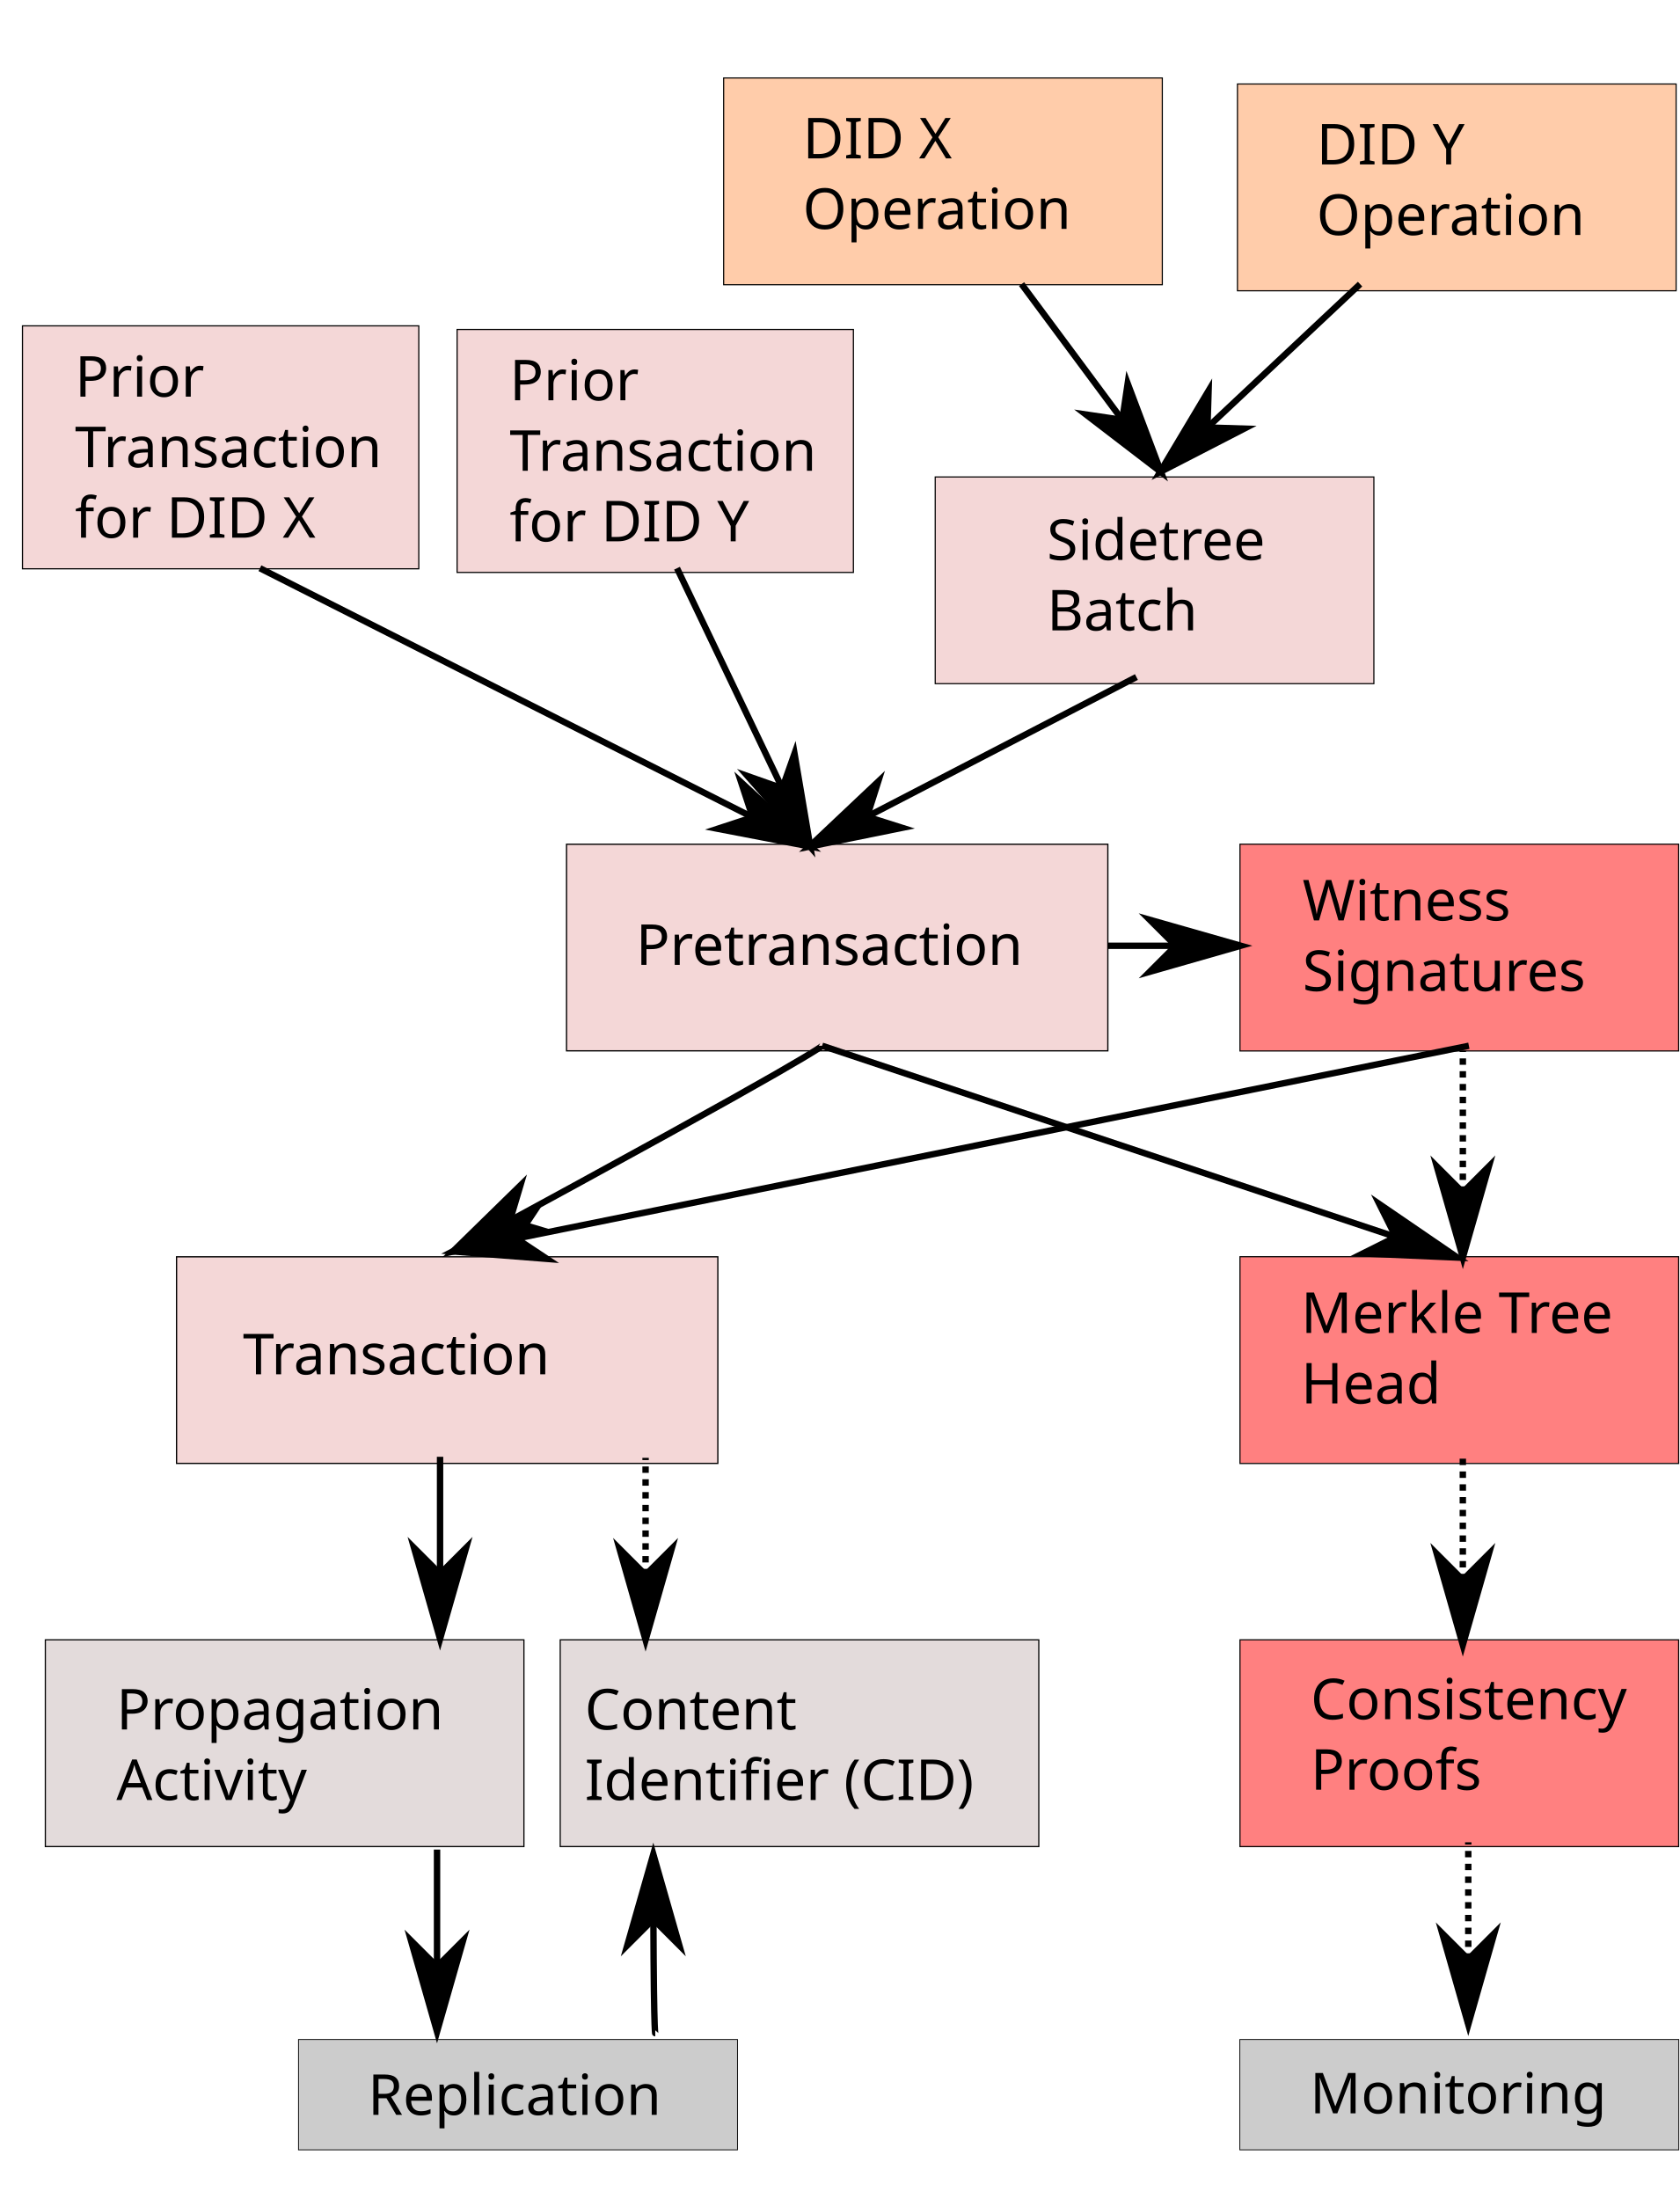
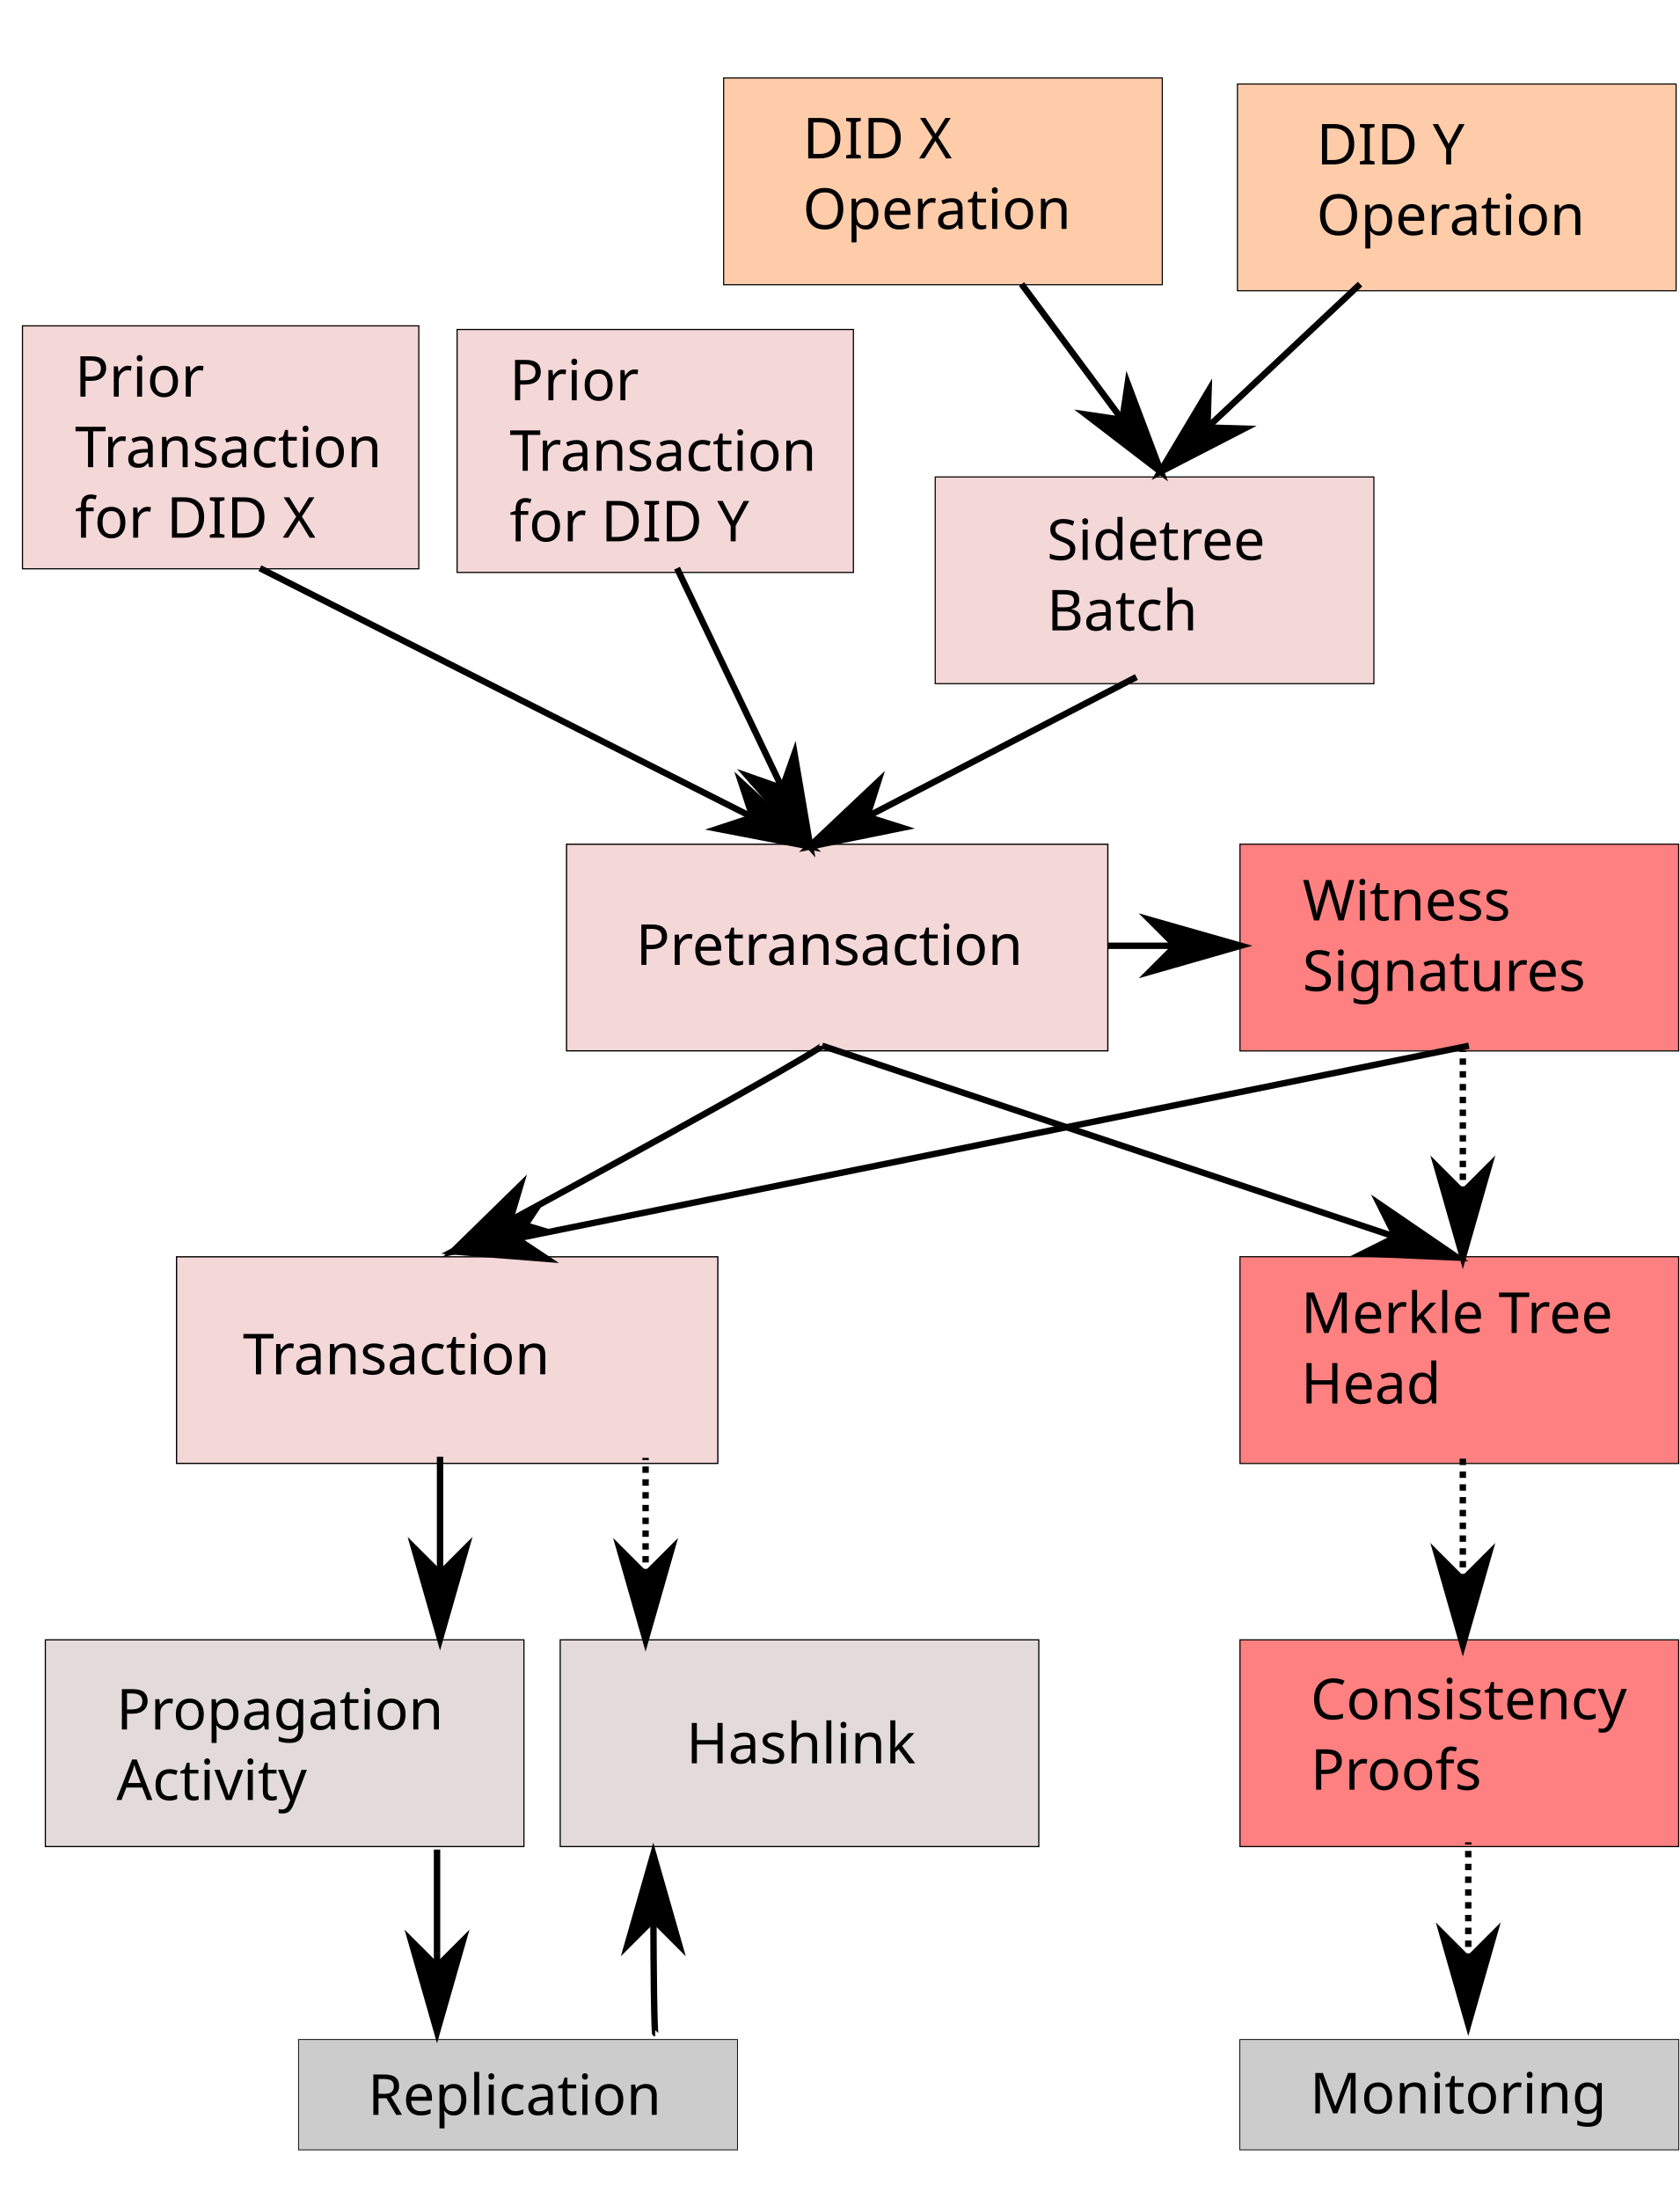
<svg xmlns="http://www.w3.org/2000/svg" width="210mm" height="275mm" viewBox="0 0 210 275" version="1.1" id="svg11536">
  <defs id="defs11530">
    <marker style="overflow:visible" id="marker14255" refX="0" refY="0" orient="auto">
      <path transform="matrix(0.8,0,0,0.8,10,0)" style="fill:#000000;fill-opacity:1;fill-rule:evenodd;stroke:#000000;stroke-width:1pt;stroke-opacity:1" d="M 0,0 5,-5 -12.5,0 5,5 Z" id="path14253" />
    </marker>
    <marker style="overflow:visible" id="marker14141" refX="0" refY="0" orient="auto">
      <path transform="matrix(0.8,0,0,0.8,10,0)" style="fill:#000000;fill-opacity:1;fill-rule:evenodd;stroke:#000000;stroke-width:1pt;stroke-opacity:1" d="M 0,0 5,-5 -12.5,0 5,5 Z" id="path14139" />
    </marker>
    <marker style="overflow:visible" id="marker13446" refX="0" refY="0" orient="auto">
      <path transform="matrix(0.8,0,0,0.8,10,0)" style="fill:#000000;fill-opacity:1;fill-rule:evenodd;stroke:#000000;stroke-width:1pt;stroke-opacity:1" d="M 0,0 5,-5 -12.5,0 5,5 Z" id="path13444" />
    </marker>
    <marker style="overflow:visible" id="marker13290" refX="0" refY="0" orient="auto">
      <path transform="matrix(0.8,0,0,0.8,10,0)" style="fill:#000000;fill-opacity:1;fill-rule:evenodd;stroke:#000000;stroke-width:1pt;stroke-opacity:1" d="M 0,0 5,-5 -12.5,0 5,5 Z" id="path13288" />
    </marker>
    <marker style="overflow:visible" id="marker13174" refX="0" refY="0" orient="auto">
      <path transform="matrix(0.8,0,0,0.8,10,0)" style="fill:#000000;fill-opacity:1;fill-rule:evenodd;stroke:#000000;stroke-width:1pt;stroke-opacity:1" d="M 0,0 5,-5 -12.5,0 5,5 Z" id="path13172" />
    </marker>
    <marker style="overflow:visible" id="marker12974" refX="0" refY="0" orient="auto">
      <path transform="matrix(0.8,0,0,0.8,10,0)" style="fill:#000000;fill-opacity:1;fill-rule:evenodd;stroke:#000000;stroke-width:1pt;stroke-opacity:1" d="M 0,0 5,-5 -12.5,0 5,5 Z" id="path12972" />
    </marker>
    <marker style="overflow:visible" id="marker12830" refX="0" refY="0" orient="auto">
      <path transform="matrix(0.8,0,0,0.8,10,0)" style="fill:#000000;fill-opacity:1;fill-rule:evenodd;stroke:#000000;stroke-width:1pt;stroke-opacity:1" d="M 0,0 5,-5 -12.5,0 5,5 Z" id="path12828" />
    </marker>
    <marker style="overflow:visible" id="marker12754" refX="0" refY="0" orient="auto">
      <path transform="matrix(0.8,0,0,0.8,10,0)" style="fill:#000000;fill-opacity:1;fill-rule:evenodd;stroke:#000000;stroke-width:1pt;stroke-opacity:1" d="M 0,0 5,-5 -12.5,0 5,5 Z" id="path12752" />
    </marker>
    <marker style="overflow:visible" id="marker12638" refX="0" refY="0" orient="auto">
      <path transform="matrix(0.8,0,0,0.8,10,0)" style="fill:#000000;fill-opacity:1;fill-rule:evenodd;stroke:#000000;stroke-width:1pt;stroke-opacity:1" d="M 0,0 5,-5 -12.5,0 5,5 Z" id="path12636" />
    </marker>
    <marker style="overflow:visible" id="marker12592" refX="0" refY="0" orient="auto">
      <path transform="matrix(0.8,0,0,0.8,10,0)" style="fill:#000000;fill-opacity:1;fill-rule:evenodd;stroke:#000000;stroke-width:1pt;stroke-opacity:1" d="M 0,0 5,-5 -12.5,0 5,5 Z" id="path12590" />
    </marker>
    <marker style="overflow:visible" id="marker12546" refX="0" refY="0" orient="auto">
      <path transform="matrix(0.8,0,0,0.8,10,0)" style="fill:#000000;fill-opacity:1;fill-rule:evenodd;stroke:#000000;stroke-width:1pt;stroke-opacity:1" d="M 0,0 5,-5 -12.5,0 5,5 Z" id="path12544" />
    </marker>
    <marker style="overflow:visible" id="marker12488" refX="0" refY="0" orient="auto">
      <path transform="matrix(0.8,0,0,0.8,10,0)" style="fill:#000000;fill-opacity:1;fill-rule:evenodd;stroke:#000000;stroke-width:1pt;stroke-opacity:1" d="M 0,0 5,-5 -12.5,0 5,5 Z" id="path12486" />
    </marker>
    <marker style="overflow:visible" id="marker12442" refX="0" refY="0" orient="auto">
      <path transform="matrix(0.8,0,0,0.8,10,0)" style="fill:#000000;fill-opacity:1;fill-rule:evenodd;stroke:#000000;stroke-width:1pt;stroke-opacity:1" d="M 0,0 5,-5 -12.5,0 5,5 Z" id="path12440" />
    </marker>
    <marker style="overflow:visible" id="marker12754-0" refX="0" refY="0" orient="auto">
      <path transform="matrix(0.8,0,0,0.8,10,0)" style="fill:#000000;fill-opacity:1;fill-rule:evenodd;stroke:#000000;stroke-width:1pt;stroke-opacity:1" d="M 0,0 5,-5 -12.5,0 5,5 Z" id="path12752-3" />
    </marker>
    <marker style="overflow:visible" id="marker12754-9" refX="0" refY="0" orient="auto">
      <path transform="matrix(0.8,0,0,0.8,10,0)" style="fill:#000000;fill-opacity:1;fill-rule:evenodd;stroke:#000000;stroke-width:1pt;stroke-opacity:1" d="M 0,0 5,-5 -12.5,0 5,5 Z" id="path12752-8" />
    </marker>
    <marker style="overflow:visible" id="marker12754-7" refX="0" refY="0" orient="auto">
      <path transform="matrix(0.8,0,0,0.8,10,0)" style="fill:#000000;fill-opacity:1;fill-rule:evenodd;stroke:#000000;stroke-width:1pt;stroke-opacity:1" d="M 0,0 5,-5 -12.5,0 5,5 Z" id="path12752-0" />
    </marker>
  </defs>
  <g id="layer1">
    <rect style="fill:#ff8080;fill-rule:evenodd;stroke:#000000;stroke-width:0.141;stroke-miterlimit:4;stroke-dasharray:none;stroke-opacity:1" id="rect10-8" width="54.859" height="25.859" x="155.071" y="105.571" />
    <text xml:space="preserve" style="font-style:normal;font-weight:normal;font-size:7.056px;line-height:1.25;font-family:sans-serif;fill:#000000;fill-opacity:1;stroke:none;stroke-width:0.265" x="162.9" y="115.103" id="text839-8">
      <tspan x="162.9" y="115.103" style="font-size:7.056px;stroke-width:0.265" id="tspan928">Witness </tspan>
      <tspan x="162.9" y="123.922" style="font-size:7.056px;stroke-width:0.265" id="tspan11749">Signatures</tspan>
    </text>
    <rect style="fill:#f4d7d7;fill-rule:evenodd;stroke:#000000;stroke-width:0.141;stroke-miterlimit:4;stroke-dasharray:none;stroke-opacity:1" id="rect10" width="54.859" height="25.851" x="116.958" y="59.646" />
    <text xml:space="preserve" style="font-style:normal;font-weight:normal;font-size:7.056px;line-height:1.25;font-family:sans-serif;fill:#000000;fill-opacity:1;stroke:none;stroke-width:0.265" x="130.925" y="70.014" id="text839">
      <tspan x="130.925" y="70.014" style="font-size:7.056px;stroke-width:0.265" id="tspan936">Sidetree</tspan>
      <tspan x="130.925" y="78.833" style="font-size:7.056px;stroke-width:0.265" id="tspan11647">Batch</tspan>
    </text>
    <rect style="fill:#ffccaa;fill-rule:evenodd;stroke:#000000;stroke-width:0.141;stroke-miterlimit:4;stroke-dasharray:none;stroke-opacity:1" id="rect10-0" width="54.859" height="25.859" x="90.499" y="9.749" />
    <text xml:space="preserve" style="font-style:normal;font-weight:normal;font-size:7.056px;line-height:1.25;font-family:sans-serif;fill:#000000;fill-opacity:1;stroke:none;stroke-width:0.265" x="100.385" y="19.806" id="text1672">
      <tspan id="tspan1670" x="100.385" y="19.806" style="font-size:7.056px;stroke-width:0.265">DID X</tspan>
      <tspan x="100.385" y="28.625" style="font-size:7.056px;stroke-width:0.265" id="tspan4029">Operation</tspan>
    </text>
    <rect style="fill:#ffccaa;fill-rule:evenodd;stroke:#000000;stroke-width:0.141;stroke-miterlimit:4;stroke-dasharray:none;stroke-opacity:1" id="rect10-0-7" width="54.859" height="25.859" x="154.755" y="10.505" />
    <text xml:space="preserve" style="font-style:normal;font-weight:normal;font-size:7.056px;line-height:1.25;font-family:sans-serif;fill:#000000;fill-opacity:1;stroke:none;stroke-width:0.265" x="164.64" y="20.562" id="text1672-9">
      <tspan id="tspan1670-5" x="164.64" y="20.562" style="font-size:7.056px;stroke-width:0.265">DID Y</tspan>
      <tspan x="164.64" y="29.381" style="font-size:7.056px;stroke-width:0.265" id="tspan4029-1">Operation</tspan>
    </text>
    <rect style="fill:#f4d7d7;fill-rule:evenodd;stroke:#000000;stroke-width:0.146;stroke-miterlimit:4;stroke-dasharray:none;stroke-opacity:1" id="rect10-1" width="49.563" height="30.383" x="2.811" y="40.749" />
    <text xml:space="preserve" style="font-style:normal;font-weight:normal;font-size:7.056px;line-height:1.25;font-family:sans-serif;fill:#000000;fill-opacity:1;stroke:none;stroke-width:0.265" x="9.368" y="49.603" id="text839-3">
      <tspan x="9.368" y="49.603" style="font-size:7.056px;stroke-width:0.265" id="tspan11647-7">Prior</tspan>
      <tspan x="9.368" y="58.422" style="font-size:7.056px;stroke-width:0.265" id="tspan11675">Transaction</tspan>
      <tspan x="9.368" y="67.242" style="font-size:7.056px;stroke-width:0.265" id="tspan11677">for DID X</tspan>
    </text>
    <rect style="fill:#f4d7d7;fill-rule:evenodd;stroke:#000000;stroke-width:0.146;stroke-miterlimit:4;stroke-dasharray:none;stroke-opacity:1" id="rect10-1-1" width="49.563" height="30.383" x="57.164" y="41.203" />
    <text xml:space="preserve" style="font-style:normal;font-weight:normal;font-size:7.056px;line-height:1.25;font-family:sans-serif;fill:#000000;fill-opacity:1;stroke:none;stroke-width:0.265" x="63.721" y="50.057" id="text839-3-9">
      <tspan x="63.721" y="50.057" style="font-size:7.056px;stroke-width:0.265" id="tspan11647-7-1">Prior</tspan>
      <tspan x="63.721" y="58.876" style="font-size:7.056px;stroke-width:0.265" id="tspan11675-5">Transaction</tspan>
      <tspan x="63.721" y="67.695" style="font-size:7.056px;stroke-width:0.265" id="tspan11677-2">for DID Y</tspan>
    </text>
    <rect style="fill:#f4d7d7;fill-rule:evenodd;stroke:#000000;stroke-width:0.157;stroke-miterlimit:4;stroke-dasharray:none;stroke-opacity:1" id="rect10-5" width="67.694" height="25.835" x="70.852" y="105.579" />
    <text xml:space="preserve" style="font-style:normal;font-weight:normal;font-size:7.056px;line-height:1.25;font-family:sans-serif;fill:#000000;fill-opacity:1;stroke:none;stroke-width:0.265" x="79.52" y="120.663" id="text839-0">
      <tspan x="79.52" y="120.663" style="font-size:7.056px;stroke-width:0.265" id="tspan11647-6">Pretransaction</tspan>
    </text>
    <path style="fill:none;stroke:#000000;stroke-width:0.8;stroke-linecap:butt;stroke-linejoin:miter;stroke-miterlimit:4;stroke-dasharray:none;stroke-opacity:1;marker-start:url(#marker12830)" d="M 101.298,105.833 C 142.119,84.667 142.119,84.667 142.119,84.667" id="path11745" />
    <rect style="fill:#f4d7d7;fill-rule:evenodd;stroke:#000000;stroke-width:0.157;stroke-miterlimit:4;stroke-dasharray:none;stroke-opacity:1" id="rect10-5-3" width="67.694" height="25.835" x="22.079" y="157.172" />
    <path style="fill:none;stroke:#000000;stroke-width:0.8;stroke-linecap:butt;stroke-linejoin:miter;stroke-miterlimit:4;stroke-dasharray:none;stroke-opacity:1;marker-start:url(#marker12638)" d="M 56.696,156.482 C 102.81,131.536 102.81,130.78 102.81,130.78" id="path11768" />
    <path style="fill:none;stroke:#000000;stroke-width:0.8;stroke-linecap:butt;stroke-linejoin:miter;stroke-miterlimit:4;stroke-dasharray:none;stroke-opacity:1;marker-start:url(#marker12592)" d="M 56.696,156.482 C 183.696,130.78 183.696,130.78 183.696,130.78" id="path11770" />
    <text xml:space="preserve" style="font-style:normal;font-weight:normal;font-size:7.056px;line-height:1.25;font-family:sans-serif;fill:#000000;fill-opacity:1;stroke:none;stroke-width:0.265" x="30.366" y="171.862" id="text839-0-9">
      <tspan x="30.366" y="171.862" style="font-size:7.056px;stroke-width:0.265" id="tspan11647-6-1">Transaction</tspan>
    </text>
    <rect style="fill:#ff8080;fill-rule:evenodd;stroke:#000000;stroke-width:0.141;stroke-miterlimit:4;stroke-dasharray:none;stroke-opacity:1" id="rect10-8-5" width="54.859" height="25.859" x="155.071" y="157.16" />
    <text xml:space="preserve" style="font-style:normal;font-weight:normal;font-size:7.056px;line-height:1.25;font-family:sans-serif;fill:#000000;fill-opacity:1;stroke:none;stroke-width:0.265" x="162.705" y="166.692" id="text839-8-1">
      <tspan x="162.705" y="166.692" style="font-size:7.056px;stroke-width:0.265" id="tspan13410">Merkle Tree</tspan>
      <tspan x="162.705" y="175.512" style="font-size:7.056px;stroke-width:0.265" id="tspan13418">Head</tspan>
    </text>
    <path style="fill:none;stroke:#000000;stroke-width:0.8;stroke-linecap:butt;stroke-linejoin:miter;stroke-miterlimit:4;stroke-dasharray:none;stroke-opacity:1;marker-start:url(#marker12546)" d="m 182.185,157.238 c -79.375,-26.458 -79.375,-26.458 -79.375,-26.458" id="path11814" />
    <path style="fill:none;stroke:#000000;stroke-width:0.8;stroke-linecap:butt;stroke-linejoin:miter;stroke-miterlimit:4;stroke-dasharray:0.8, 0.8;stroke-dashoffset:0;stroke-opacity:1;marker-start:url(#marker12488)" d="m 182.942,157.16 c 0,-25.731 0,-25.731 0,-25.731" id="path11820" />
    <rect style="fill:#e3dbdb;fill-rule:evenodd;stroke:#000000;stroke-width:0.148;stroke-miterlimit:4;stroke-dasharray:none;stroke-opacity:1" id="rect10-6-4" width="59.852" height="25.852" x="5.67" y="205.074" />
    <text xml:space="preserve" style="font-style:normal;font-weight:normal;font-size:7.056px;line-height:1.25;font-family:sans-serif;fill:#000000;fill-opacity:1;stroke:none;stroke-width:0.265" x="14.554" y="216.283" id="text839-5-9">
      <tspan x="14.554" y="216.283" style="font-size:7.056px;stroke-width:0.265" id="tspan11843">Propagation</tspan>
      <tspan x="14.554" y="225.103" style="font-size:7.056px;stroke-width:0.265" id="tspan13564">Activity</tspan>
    </text>
    <path style="fill:none;stroke:#000000;stroke-width:0.8;stroke-linecap:butt;stroke-linejoin:miter;stroke-miterlimit:4;stroke-dasharray:none;stroke-dashoffset:0;stroke-opacity:1;marker-start:url(#marker12754)" d="m 55.033,204.863 c 0,-22.679 0,-22.679 0,-22.679" id="path11845" />
    <path style="fill:none;stroke:#000000;stroke-width:0.8;stroke-linecap:butt;stroke-linejoin:miter;stroke-miterlimit:4;stroke-dasharray:none;stroke-opacity:1;marker-start:url(#marker12974)" d="M 101.298,105.833 C 32.506,71.06 32.506,71.06 32.506,71.06" id="path12970" />
    <path style="fill:none;stroke:#000000;stroke-width:0.8;stroke-linecap:butt;stroke-linejoin:miter;stroke-miterlimit:4;stroke-dasharray:none;stroke-opacity:1;marker-start:url(#marker12974)" d="M 101.298,105.833 C 84.667,71.06 84.667,71.06 84.667,71.06" id="path13048" />
    <path style="fill:none;stroke:#000000;stroke-width:0.8;stroke-linecap:butt;stroke-linejoin:miter;stroke-miterlimit:4;stroke-dasharray:none;stroke-opacity:1;marker-start:url(#marker12974)" d="M 145.143,58.964 C 170.089,35.53 170.089,35.53 170.089,35.53" id="path13130" />
    <path style="fill:none;stroke:#000000;stroke-width:0.8;stroke-linecap:butt;stroke-linejoin:miter;stroke-miterlimit:4;stroke-dasharray:none;stroke-opacity:1;marker-start:url(#marker13174)" d="M 145.143,58.964 C 127.756,35.53 127.756,35.53 127.756,35.53" id="path13170" />
    <path style="fill:none;stroke:#000000;stroke-width:0.8;stroke-linecap:butt;stroke-linejoin:miter;stroke-miterlimit:4;stroke-dasharray:none;stroke-opacity:1;marker-start:url(#marker13290)" d="m 155.071,118.271 c -16.524,0.008 -16.524,0.008 -16.524,0.008" id="path13286" />
    <rect style="fill:#ff8080;fill-rule:evenodd;stroke:#000000;stroke-width:0.141;stroke-miterlimit:4;stroke-dasharray:none;stroke-opacity:1" id="rect10-8-5-5" width="54.859" height="25.859" x="155.071" y="205.071" />
    <text xml:space="preserve" style="font-style:normal;font-weight:normal;font-size:7.056px;line-height:1.25;font-family:sans-serif;fill:#000000;fill-opacity:1;stroke:none;stroke-width:0.265" x="163.901" y="214.998" id="text839-8-1-4">
      <tspan x="163.901" y="214.998" style="font-size:7.056px;stroke-width:0.265" id="tspan13406">Consistency</tspan>
      <tspan x="163.901" y="223.817" style="font-size:7.056px;stroke-width:0.265" id="tspan13422">Proofs</tspan>
    </text>
    <path style="fill:none;stroke:#000000;stroke-width:0.8;stroke-linecap:butt;stroke-linejoin:miter;stroke-miterlimit:4;stroke-dasharray:0.8, 0.8;stroke-dashoffset:0;stroke-opacity:1;marker-start:url(#marker13446)" d="m 182.94,205.619 c 0,-21.923 0,-23.435 0,-23.435" id="path13442" />
    <rect style="fill:#e3dbdb;fill-rule:evenodd;stroke:#000000;stroke-width:0.148;stroke-miterlimit:4;stroke-dasharray:none;stroke-opacity:1" id="rect10-6-4-5" width="59.852" height="25.852" x="70.06" y="205.074" />
-     <text xml:space="preserve" style="font-style:normal;font-weight:normal;font-size:7.056px;line-height:1.25;font-family:sans-serif;fill:#000000;fill-opacity:1;stroke:none;stroke-width:0.265" x="73.124" y="216.283" id="text839-5-9-4">
-       <tspan x="73.124" y="216.283" style="font-size:7.056px;stroke-width:0.265" id="tspan13564-3">Content</tspan>
-       <tspan x="73.124" y="225.103" style="font-size:7.056px;stroke-width:0.265" id="tspan13592">Identifier (CID)</tspan>
+     <text xml:space="preserve" style="font-style:normal;font-weight:normal;font-size:7.056px;line-height:1.25;font-family:sans-serif;fill:#000000;fill-opacity:1;stroke:none;stroke-width:0.265" x="85.824" y="220.516" id="text839-5-9-4">
+       <tspan x="85.824" y="220.516" style="font-size:7.056px;stroke-width:0.265" id="tspan13592">Hashlink</tspan>
    </text>
    <path style="fill:none;stroke:#000000;stroke-width:0.8;stroke-linecap:butt;stroke-linejoin:miter;stroke-miterlimit:4;stroke-dasharray:0.8, 0.8;stroke-dashoffset:0;stroke-opacity:1;marker-start:url(#marker12754-0)" d="m 80.736,204.994 c 0,-22.679 0,-22.679 0,-22.679" id="path11845-2" />
    <rect style="fill:#cccccc;fill-rule:evenodd;stroke:#000000;stroke-width:0.103;stroke-miterlimit:4;stroke-dasharray:none;stroke-opacity:1" id="rect10-6-4-6" width="54.897" height="13.801" x="37.331" y="255.052" />
    <text xml:space="preserve" style="font-style:normal;font-weight:normal;font-size:7.056px;line-height:1.25;font-family:sans-serif;fill:#000000;fill-opacity:1;stroke:none;stroke-width:0.265" x="46.002" y="264.476" id="text839-5-9-8">
      <tspan x="46.002" y="264.476" style="font-size:7.056px;stroke-width:0.265" id="tspan13564-7">Replication</tspan>
    </text>
    <rect style="fill:#cccccc;fill-rule:evenodd;stroke:#000000;stroke-width:0.103;stroke-miterlimit:4;stroke-dasharray:none;stroke-opacity:1" id="rect10-6-4-6-7" width="54.897" height="13.801" x="155.052" y="255.052" />
    <text xml:space="preserve" style="font-style:normal;font-weight:normal;font-size:7.056px;line-height:1.25;font-family:sans-serif;fill:#000000;fill-opacity:1;stroke:none;stroke-width:0.265" x="163.807" y="264.286" id="text839-5-9-8-2">
      <tspan x="163.807" y="264.286" style="font-size:7.056px;stroke-width:0.265" id="tspan13564-7-9">Monitoring</tspan>
    </text>
    <path style="fill:none;stroke:#000000;stroke-width:0.8;stroke-linecap:butt;stroke-linejoin:miter;stroke-miterlimit:4;stroke-dasharray:none;stroke-dashoffset:0;stroke-opacity:1;marker-start:url(#marker12754-9)" d="m 54.655,253.98 c 0,-22.679 0,-22.679 0,-22.679" id="path11845-4" />
    <path style="fill:none;stroke:#000000;stroke-width:0.8;stroke-linecap:butt;stroke-linejoin:miter;stroke-miterlimit:4;stroke-dasharray:0.8, 0.8;stroke-dashoffset:0;stroke-opacity:1;marker-start:url(#marker12754-7)" d="m 183.621,253.072 c 0,-22.679 0,-22.679 0,-22.679" id="path11845-9" />
    <path style="fill:none;stroke:#000000;stroke-width:0.8;stroke-linecap:butt;stroke-linejoin:miter;stroke-miterlimit:4;stroke-dasharray:none;stroke-dashoffset:0;stroke-opacity:1;marker-start:url(#marker14255)" d="m 81.702,231.984 c 0,22.318 0.244,22.318 0.244,22.318" id="path14379" />
  </g>
</svg>
